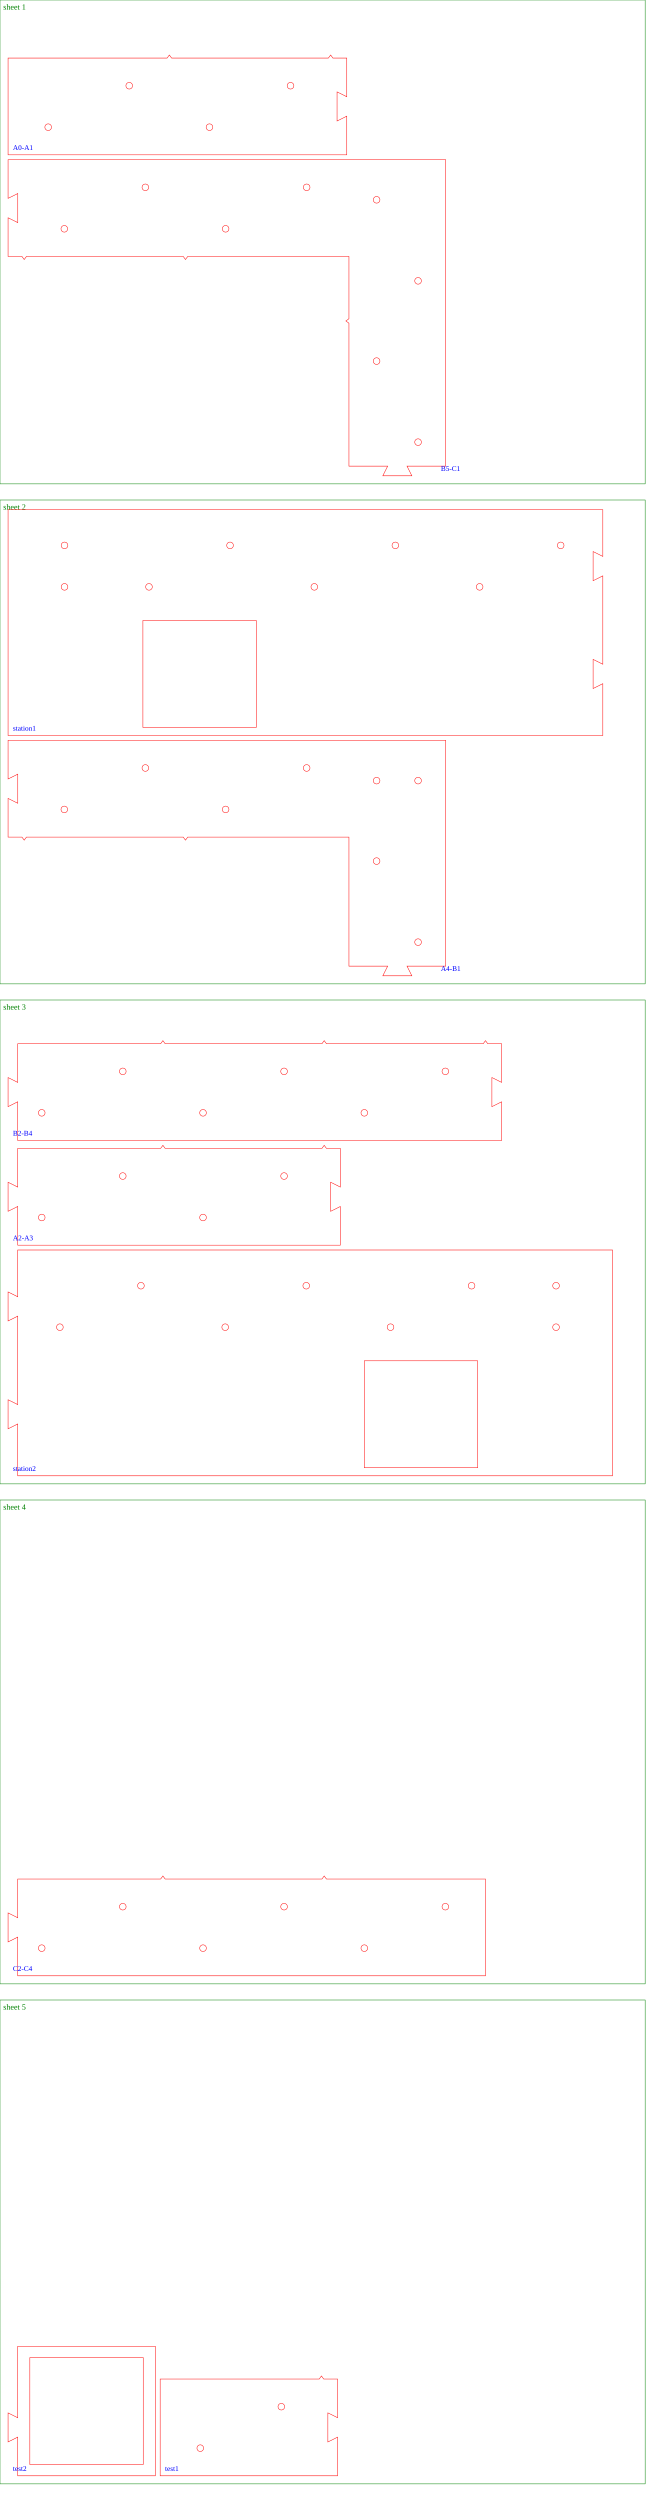
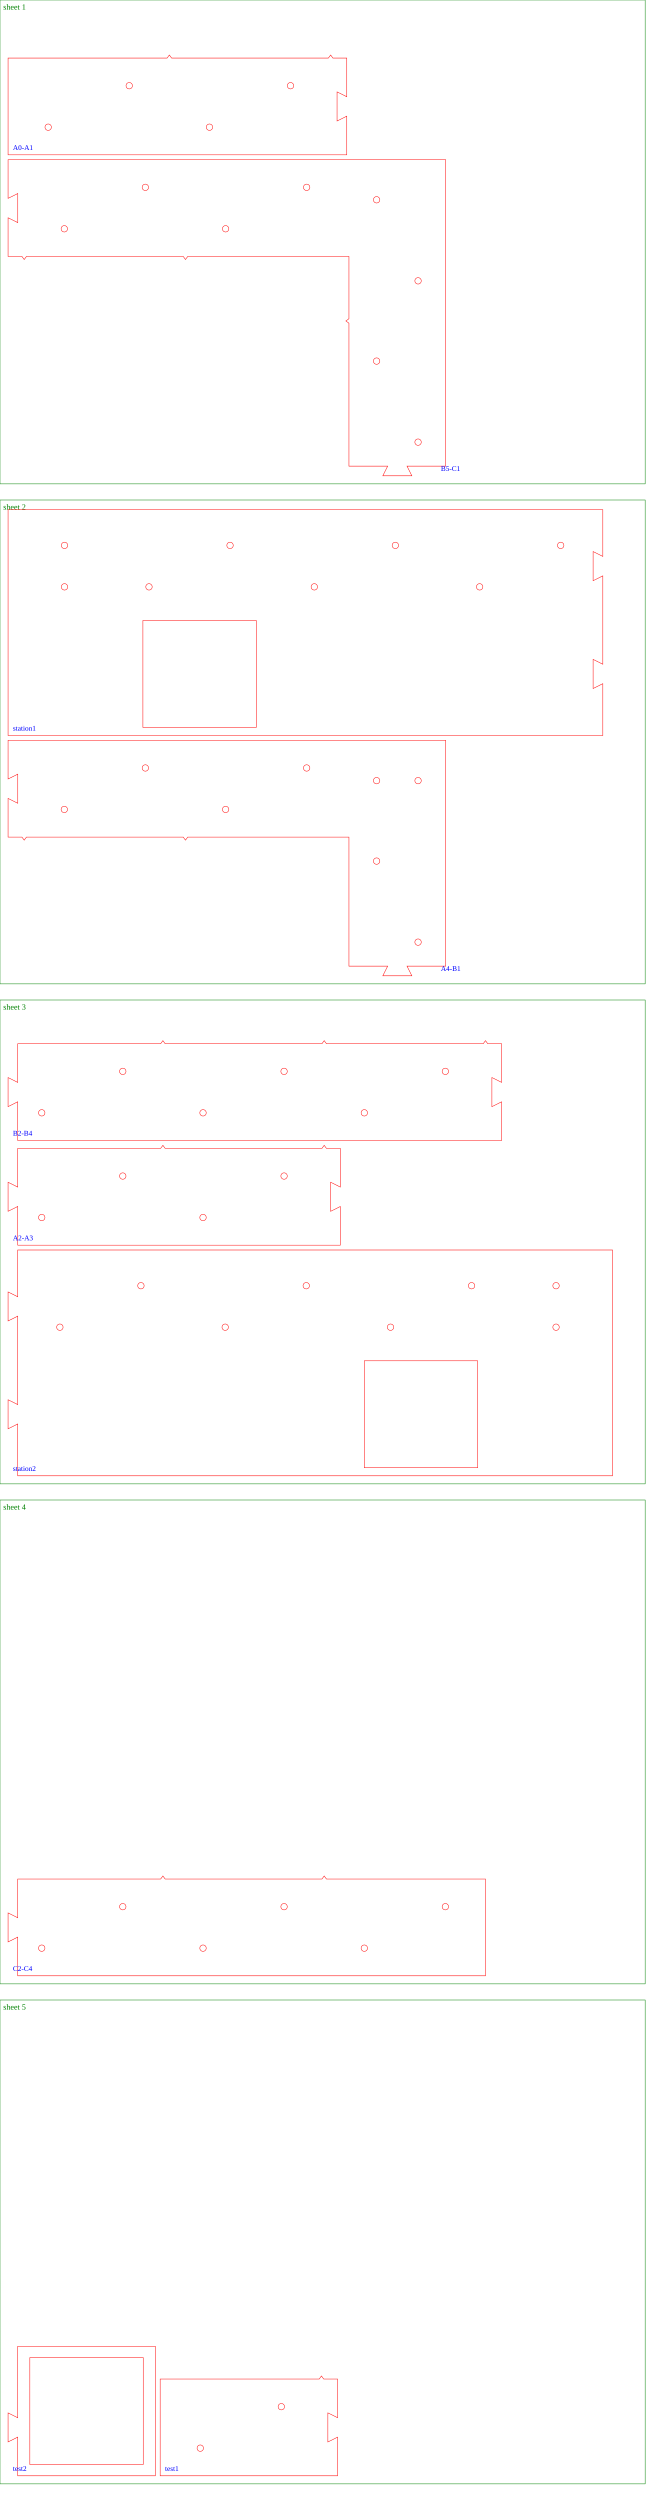
<svg xmlns="http://www.w3.org/2000/svg" width="800mm" height="3100mm" viewBox="0 0 800 3100">
  <g fill="none" stroke-width="0.6">
    <rect x="0" y="0.0" width="800" height="600" stroke="green" />
    <text x="4" y="12.0" font-size="10" fill="green">sheet 1</text>
    <polygon stroke="red" points="552.69,578.00 552.69,198.00 10.00,198.00 10.00,245.95 22.05,239.95 22.05,276.05 10.00,270.05 10.00,318.00 27.20,318.00 30.00,321.80 32.80,318.00 227.20,318.00 230.00,321.80 232.80,318.00 432.69,318.00 432.69,395.20 428.89,398.00 432.69,400.80 432.69,578.00 480.69,578.00 474.69,590.00 510.69,590.00 504.69,578.00" />
-     <circle cx="518.40" cy="548.25" r="4.15" stroke="red" />
-     <circle cx="466.98" cy="447.75" r="4.15" stroke="red" />
-     <circle cx="518.40" cy="348.25" r="4.15" stroke="red" />
-     <circle cx="466.98" cy="247.75" r="4.15" stroke="red" />
-     <circle cx="380.25" cy="232.29" r="4.15" stroke="red" />
-     <circle cx="279.75" cy="283.71" r="4.15" stroke="red" />
-     <circle cx="180.25" cy="232.29" r="4.15" stroke="red" />
-     <circle cx="79.75" cy="283.71" r="4.15" stroke="red" />
+     <circle cx="518.40" cy="548.25" r="4.00" stroke="red" />
+     <circle cx="466.98" cy="447.75" r="4.00" stroke="red" />
+     <circle cx="518.40" cy="348.25" r="4.00" stroke="red" />
+     <circle cx="466.98" cy="247.75" r="4.00" stroke="red" />
+     <circle cx="380.25" cy="232.29" r="4.00" stroke="red" />
+     <circle cx="279.75" cy="283.71" r="4.00" stroke="red" />
+     <circle cx="180.25" cy="232.29" r="4.00" stroke="red" />
+     <circle cx="79.75" cy="283.71" r="4.00" stroke="red" />
    <text x="546.7" y="584.0" font-size="9" fill="blue">B5-C1</text>
    <polygon stroke="red" points="10.00,192.00 430.00,192.00 430.00,144.05 417.95,150.05 417.95,113.95 430.00,119.95 430.00,72.00 412.80,72.00 410.00,68.20 407.20,72.00 212.80,72.00 210.00,68.20 207.20,72.00 10.00,72.00" />
-     <circle cx="59.75" cy="157.71" r="4.15" stroke="red" />
-     <circle cx="160.25" cy="106.29" r="4.15" stroke="red" />
-     <circle cx="259.75" cy="157.71" r="4.15" stroke="red" />
-     <circle cx="360.25" cy="106.29" r="4.15" stroke="red" />
+     <circle cx="59.75" cy="157.71" r="4.00" stroke="red" />
+     <circle cx="160.25" cy="106.29" r="4.00" stroke="red" />
+     <circle cx="259.75" cy="157.71" r="4.00" stroke="red" />
+     <circle cx="360.25" cy="106.29" r="4.00" stroke="red" />
    <text x="16.0" y="186.0" font-size="9" fill="blue">A0-A1</text>
    <rect x="0" y="620.0" width="800" height="600" stroke="green" />
    <text x="4" y="632.0" font-size="10" fill="green">sheet 2</text>
    <polygon stroke="red" points="552.69,1198.00 552.69,918.00 10.00,918.00 10.00,965.95 22.05,959.95 22.05,996.05 10.00,990.05 10.00,1038.00 27.20,1038.00 30.00,1041.80 32.80,1038.00 227.20,1038.00 230.00,1041.80 232.80,1038.00 432.69,1038.00 432.69,1198.00 480.69,1198.00 474.69,1210.00 510.69,1210.00 504.69,1198.00" />
-     <circle cx="518.40" cy="1168.25" r="4.15" stroke="red" />
-     <circle cx="466.98" cy="1067.75" r="4.15" stroke="red" />
-     <circle cx="518.40" cy="968.00" r="4.15" stroke="red" />
-     <circle cx="466.98" cy="968.00" r="4.15" stroke="red" />
-     <circle cx="380.25" cy="952.29" r="4.15" stroke="red" />
-     <circle cx="279.75" cy="1003.71" r="4.15" stroke="red" />
-     <circle cx="180.25" cy="952.29" r="4.15" stroke="red" />
-     <circle cx="79.75" cy="1003.71" r="4.15" stroke="red" />
+     <circle cx="518.40" cy="1168.25" r="4.00" stroke="red" />
+     <circle cx="466.98" cy="1067.75" r="4.00" stroke="red" />
+     <circle cx="518.40" cy="968.00" r="4.00" stroke="red" />
+     <circle cx="466.98" cy="968.00" r="4.00" stroke="red" />
+     <circle cx="380.25" cy="952.29" r="4.00" stroke="red" />
+     <circle cx="279.75" cy="1003.71" r="4.00" stroke="red" />
+     <circle cx="180.25" cy="952.29" r="4.00" stroke="red" />
+     <circle cx="79.75" cy="1003.71" r="4.00" stroke="red" />
    <text x="546.7" y="1204.0" font-size="9" fill="blue">A4-B1</text>
    <polygon stroke="red" points="10.00,912.00 747.50,912.00 747.50,847.75 735.45,853.75 735.45,817.65 747.50,823.65 747.50,714.05 735.45,720.05 735.45,683.95 747.50,689.95 747.50,632.00 10.00,632.00" />
-     <circle cx="80.00" cy="727.71" r="4.15" stroke="red" />
-     <circle cx="80.00" cy="676.29" r="4.15" stroke="red" />
-     <circle cx="184.75" cy="727.71" r="4.15" stroke="red" />
-     <circle cx="285.25" cy="676.29" r="4.15" stroke="red" />
-     <circle cx="389.75" cy="727.71" r="4.15" stroke="red" />
-     <circle cx="490.25" cy="676.29" r="4.15" stroke="red" />
-     <circle cx="594.75" cy="727.71" r="4.15" stroke="red" />
-     <circle cx="695.25" cy="676.29" r="4.15" stroke="red" />
+     <circle cx="80.00" cy="727.71" r="4.00" stroke="red" />
+     <circle cx="80.00" cy="676.29" r="4.00" stroke="red" />
+     <circle cx="184.75" cy="727.71" r="4.00" stroke="red" />
+     <circle cx="285.25" cy="676.29" r="4.00" stroke="red" />
+     <circle cx="389.75" cy="727.71" r="4.00" stroke="red" />
+     <circle cx="490.25" cy="676.29" r="4.00" stroke="red" />
+     <circle cx="594.75" cy="727.71" r="4.00" stroke="red" />
+     <circle cx="695.25" cy="676.29" r="4.00" stroke="red" />
    <polygon stroke="red" points="177.20,902.00 317.80,902.00 317.80,769.40 177.20,769.40" />
    <text x="16.0" y="906.0" font-size="9" fill="blue">station1</text>
    <rect x="0" y="1240.0" width="800" height="600" stroke="green" />
    <text x="4" y="1252.0" font-size="10" fill="green">sheet 3</text>
    <polygon stroke="red" points="22.00,1830.00 759.50,1830.00 759.50,1550.00 22.00,1550.00 22.00,1608.00 10.00,1602.00 10.00,1638.00 22.00,1632.00 22.00,1741.70 10.00,1735.70 10.00,1771.70 22.00,1765.70" />
-     <circle cx="74.25" cy="1645.71" r="4.15" stroke="red" />
-     <circle cx="174.75" cy="1594.29" r="4.15" stroke="red" />
-     <circle cx="279.25" cy="1645.71" r="4.15" stroke="red" />
-     <circle cx="379.75" cy="1594.29" r="4.15" stroke="red" />
-     <circle cx="484.25" cy="1645.71" r="4.15" stroke="red" />
-     <circle cx="584.75" cy="1594.29" r="4.15" stroke="red" />
-     <circle cx="689.50" cy="1645.71" r="4.15" stroke="red" />
-     <circle cx="689.50" cy="1594.29" r="4.15" stroke="red" />
+     <circle cx="74.25" cy="1645.71" r="4.00" stroke="red" />
+     <circle cx="174.75" cy="1594.29" r="4.00" stroke="red" />
+     <circle cx="279.25" cy="1645.71" r="4.00" stroke="red" />
+     <circle cx="379.75" cy="1594.29" r="4.00" stroke="red" />
+     <circle cx="484.25" cy="1645.71" r="4.00" stroke="red" />
+     <circle cx="584.75" cy="1594.29" r="4.00" stroke="red" />
+     <circle cx="689.50" cy="1645.71" r="4.00" stroke="red" />
+     <circle cx="689.50" cy="1594.29" r="4.00" stroke="red" />
    <polygon stroke="red" points="451.70,1820.00 592.30,1820.00 592.30,1687.40 451.70,1687.40" />
    <text x="16.0" y="1824.0" font-size="9" fill="blue">station2</text>
    <polygon stroke="red" points="22.00,1544.00 422.00,1544.00 422.00,1496.05 409.95,1502.05 409.95,1465.95 422.00,1471.95 422.00,1424.00 404.80,1424.00 402.00,1420.20 399.20,1424.00 204.80,1424.00 202.00,1420.20 199.20,1424.00 22.00,1424.00 22.00,1472.00 10.00,1466.00 10.00,1502.00 22.00,1496.00" />
-     <circle cx="51.75" cy="1509.71" r="4.15" stroke="red" />
-     <circle cx="152.25" cy="1458.29" r="4.15" stroke="red" />
-     <circle cx="251.75" cy="1509.71" r="4.15" stroke="red" />
-     <circle cx="352.25" cy="1458.29" r="4.15" stroke="red" />
+     <circle cx="51.75" cy="1509.71" r="4.00" stroke="red" />
+     <circle cx="152.25" cy="1458.29" r="4.00" stroke="red" />
+     <circle cx="251.75" cy="1509.71" r="4.00" stroke="red" />
+     <circle cx="352.25" cy="1458.29" r="4.00" stroke="red" />
    <text x="16.0" y="1538.0" font-size="9" fill="blue">A2-A3</text>
    <polygon stroke="red" points="22.00,1414.20 622.00,1414.20 622.00,1366.25 609.95,1372.25 609.95,1336.15 622.00,1342.15 622.00,1294.20 604.80,1294.20 602.00,1290.40 599.20,1294.20 404.80,1294.20 402.00,1290.40 399.20,1294.20 204.80,1294.20 202.00,1290.40 199.20,1294.20 22.00,1294.20 22.00,1342.20 10.00,1336.20 10.00,1372.20 22.00,1366.20" />
-     <circle cx="51.75" cy="1379.91" r="4.15" stroke="red" />
-     <circle cx="152.25" cy="1328.49" r="4.15" stroke="red" />
-     <circle cx="251.75" cy="1379.91" r="4.15" stroke="red" />
-     <circle cx="352.25" cy="1328.49" r="4.15" stroke="red" />
-     <circle cx="451.75" cy="1379.91" r="4.15" stroke="red" />
-     <circle cx="552.25" cy="1328.49" r="4.15" stroke="red" />
+     <circle cx="51.75" cy="1379.91" r="4.00" stroke="red" />
+     <circle cx="152.25" cy="1328.49" r="4.00" stroke="red" />
+     <circle cx="251.75" cy="1379.91" r="4.00" stroke="red" />
+     <circle cx="352.25" cy="1328.49" r="4.00" stroke="red" />
+     <circle cx="451.75" cy="1379.91" r="4.00" stroke="red" />
+     <circle cx="552.25" cy="1328.49" r="4.00" stroke="red" />
    <text x="16.0" y="1408.2" font-size="9" fill="blue">B2-B4</text>
    <rect x="0" y="1860.0" width="800" height="600" stroke="green" />
    <text x="4" y="1872.0" font-size="10" fill="green">sheet 4</text>
    <polygon stroke="red" points="22.00,2450.00 602.00,2450.00 602.00,2330.00 404.80,2330.00 402.00,2326.20 399.20,2330.00 204.80,2330.00 202.00,2326.20 199.20,2330.00 22.00,2330.00 22.00,2378.00 10.00,2372.00 10.00,2408.00 22.00,2402.00" />
-     <circle cx="51.75" cy="2415.71" r="4.15" stroke="red" />
-     <circle cx="152.25" cy="2364.29" r="4.15" stroke="red" />
-     <circle cx="251.75" cy="2415.71" r="4.15" stroke="red" />
-     <circle cx="352.25" cy="2364.29" r="4.15" stroke="red" />
-     <circle cx="451.75" cy="2415.71" r="4.15" stroke="red" />
-     <circle cx="552.25" cy="2364.29" r="4.15" stroke="red" />
+     <circle cx="51.75" cy="2415.71" r="4.00" stroke="red" />
+     <circle cx="152.25" cy="2364.29" r="4.00" stroke="red" />
+     <circle cx="251.75" cy="2415.71" r="4.00" stroke="red" />
+     <circle cx="352.25" cy="2364.29" r="4.00" stroke="red" />
+     <circle cx="451.75" cy="2415.71" r="4.00" stroke="red" />
+     <circle cx="552.25" cy="2364.29" r="4.00" stroke="red" />
    <text x="16.0" y="2444.0" font-size="9" fill="blue">C2-C4</text>
    <rect x="0" y="2480.0" width="800" height="600" stroke="green" />
    <text x="4" y="2492.0" font-size="10" fill="green">sheet 5</text>
    <polygon stroke="red" points="22.00,3070.00 192.60,3070.00 192.60,2909.40 22.00,2909.40 22.00,2998.00 10.00,2992.00 10.00,3028.00 22.00,3022.00" />
    <polygon stroke="red" points="37.00,3056.00 177.60,3056.00 177.60,2923.40 37.00,2923.40" />
    <text x="16.0" y="3064.0" font-size="9" fill="blue">test2</text>
    <polygon stroke="red" points="198.60,3070.00 418.60,3070.00 418.60,3022.05 406.55,3028.05 406.55,2991.95 418.60,2997.95 418.60,2950.00 401.40,2950.00 398.60,2946.20 395.80,2950.00 198.60,2950.00" />
-     <circle cx="248.35" cy="3035.71" r="4.15" stroke="red" />
-     <circle cx="348.85" cy="2984.29" r="4.15" stroke="red" />
+     <circle cx="248.35" cy="3035.71" r="4.00" stroke="red" />
+     <circle cx="348.85" cy="2984.29" r="4.00" stroke="red" />
    <text x="204.6" y="3064.0" font-size="9" fill="blue">test1</text>
  </g>
</svg>
